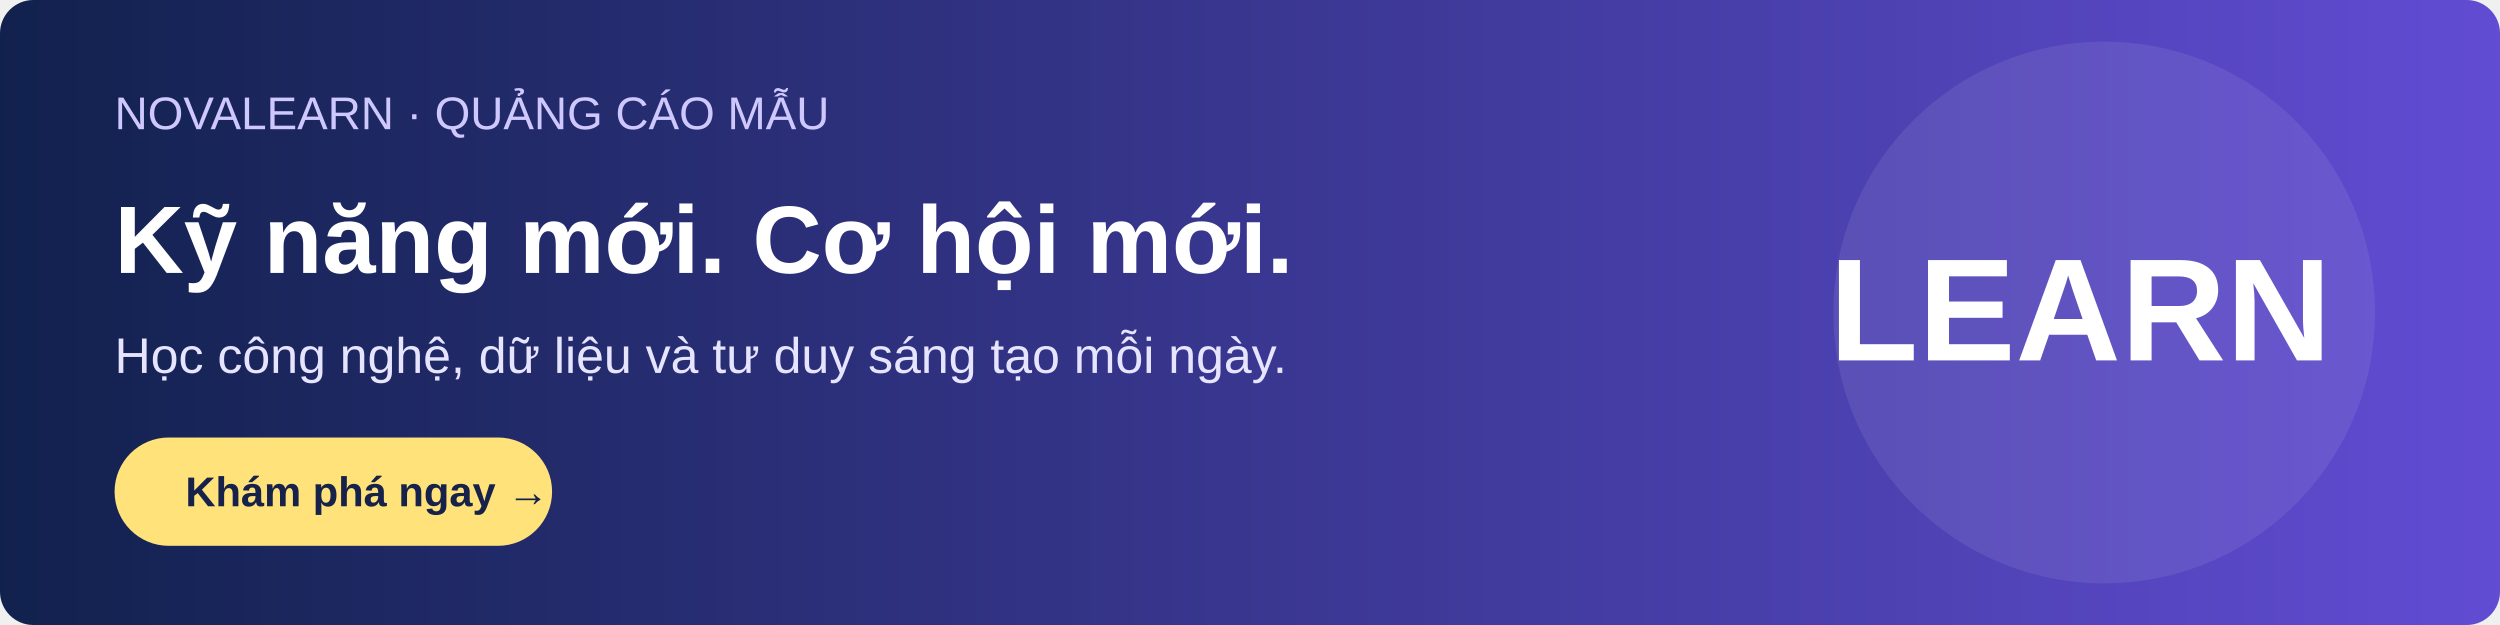
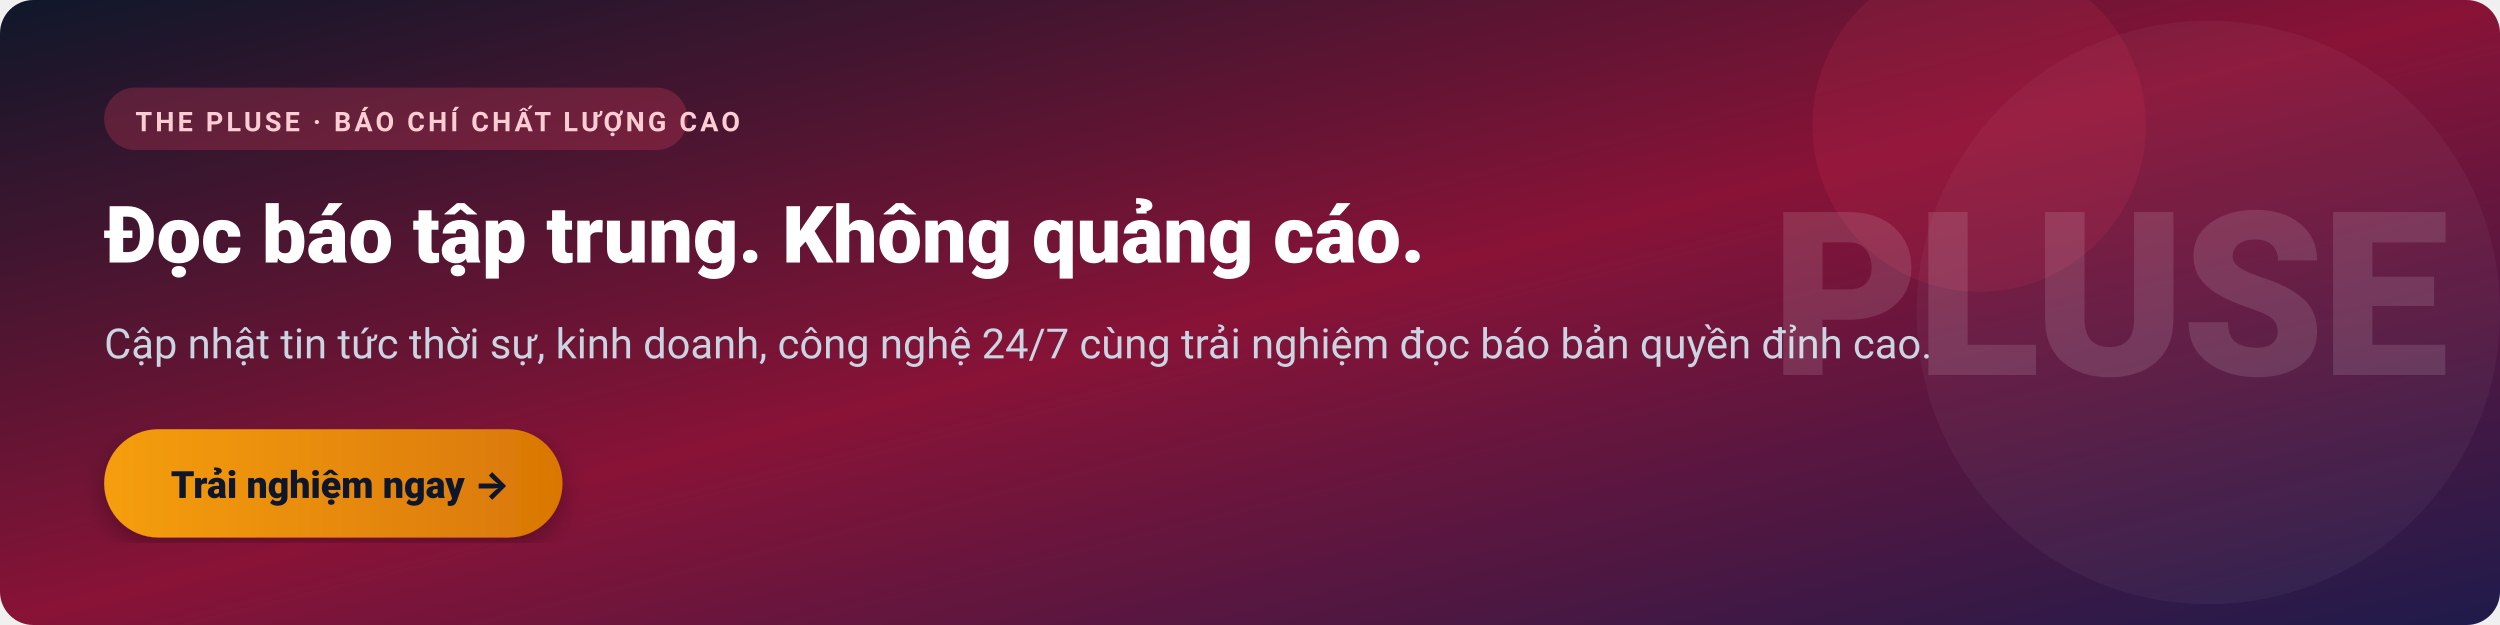
<svg xmlns="http://www.w3.org/2000/svg" width="1200" height="300" viewBox="0 0 1200 300">
  <defs>
-     <linearGradient id="a">
-       <stop stop-color="#11214d" />
-       <stop offset="1" stop-color="#614cd3" />
+     <linearGradient id="bg-thepluse" x1="0%" y1="0%" x2="100%" y2="100%">
+       <stop offset="0%" stop-color="#0f172a" />
+       <stop offset="50%" stop-color="#881337" />
+       <stop offset="100%" stop-color="#1e1b4b" />
    </linearGradient>
+     <linearGradient id="btn-thepluse" x1="0%" y1="0%" x2="100%" y2="0%">
+       <stop offset="0%" stop-color="#f59e0b" />
+       <stop offset="100%" stop-color="#d97706" />
+     </linearGradient>
+     <filter id="shadow" x="-5%" y="-5%" width="110%" height="110%">
+       <feDropShadow dx="0" dy="4" stdDeviation="6" flood-opacity="0.3" />
+     </filter>
  </defs>
-   <rect width="1200" height="300" rx="16" fill="url(#a)" />
-   <circle cx="1010" cy="150" r="130" fill="#ffffff" opacity=".08" />
-   <text x="55" y="62" fill="#cfc8ff" font-family="Arial" font-size="22">NOVALEARN · QUẢNG CÁO MẪU</text>
-   <text x="55" y="131" fill="white" font-family="Arial" font-weight="bold" font-size="46">Kỹ năng mới. Cơ hội mới.</text>
-   <text x="55" y="179" fill="#e6e4ff" font-family="Arial" font-size="24">Học công nghệ, dữ liệu và tư duy sáng tạo mỗi ngày.</text>
-   <rect x="55" y="210" width="210" height="52" rx="26" fill="#ffe37a" />
-   <text x="89" y="243" fill="#17224a" font-family="Arial" font-weight="bold" font-size="20">Khám phá ngay →</text>
-   <text x="878" y="173" fill="white" font-family="Arial" font-size="70" font-weight="bold">LEARN</text>
+   <rect width="1200" height="300" rx="16" fill="url(#bg-thepluse)" />
+   <circle cx="1060" cy="150" r="140" fill="#ffffff" opacity="0.04" />
+   <circle cx="950" cy="60" r="80" fill="#f43f5e" opacity="0.12" />
+   <rect x="50" y="42" width="280" height="30" rx="15" fill="#f43f5e" opacity="0.25" />
+   <text x="65" y="63" fill="#fecdd3" font-family="system-ui, -apple-system, 'Segoe UI', Roboto, sans-serif" font-size="13" font-weight="700" letter-spacing="1.5">THE PLUSE · BÁO CHÍ CHẤT LƯỢNG CAO</text>
+   <text x="50" y="126" fill="#ffffff" font-family="system-ui, -apple-system, 'Segoe UI', Roboto, sans-serif" font-weight="800" font-size="38">Đọc báo tập trung. Không quảng cáo.</text>
+   <text x="50" y="172" fill="#cbd5e1" font-family="system-ui, -apple-system, 'Segoe UI', Roboto, sans-serif" font-size="20">Cập nhật tin tức thời sự, kinh doanh, công nghệ 24/7 cùng trải nghiệm đọc báo bản quyền đỉnh cao.</text>
+   <g filter="url(#shadow)">
+     <rect x="50" y="206" width="220" height="52" rx="26" fill="url(#btn-thepluse)" />
+     <text x="82" y="239" fill="#0f172a" font-family="system-ui, -apple-system, 'Segoe UI', Roboto, sans-serif" font-weight="800" font-size="18">Trải nghiệm ngay →</text>
+   </g>
+   <text x="850" y="180" fill="#ffffff" opacity="0.12" font-family="system-ui, -apple-system, 'Segoe UI', Roboto, sans-serif" font-size="110" font-weight="900" letter-spacing="-2">PLUSE</text>
</svg>
